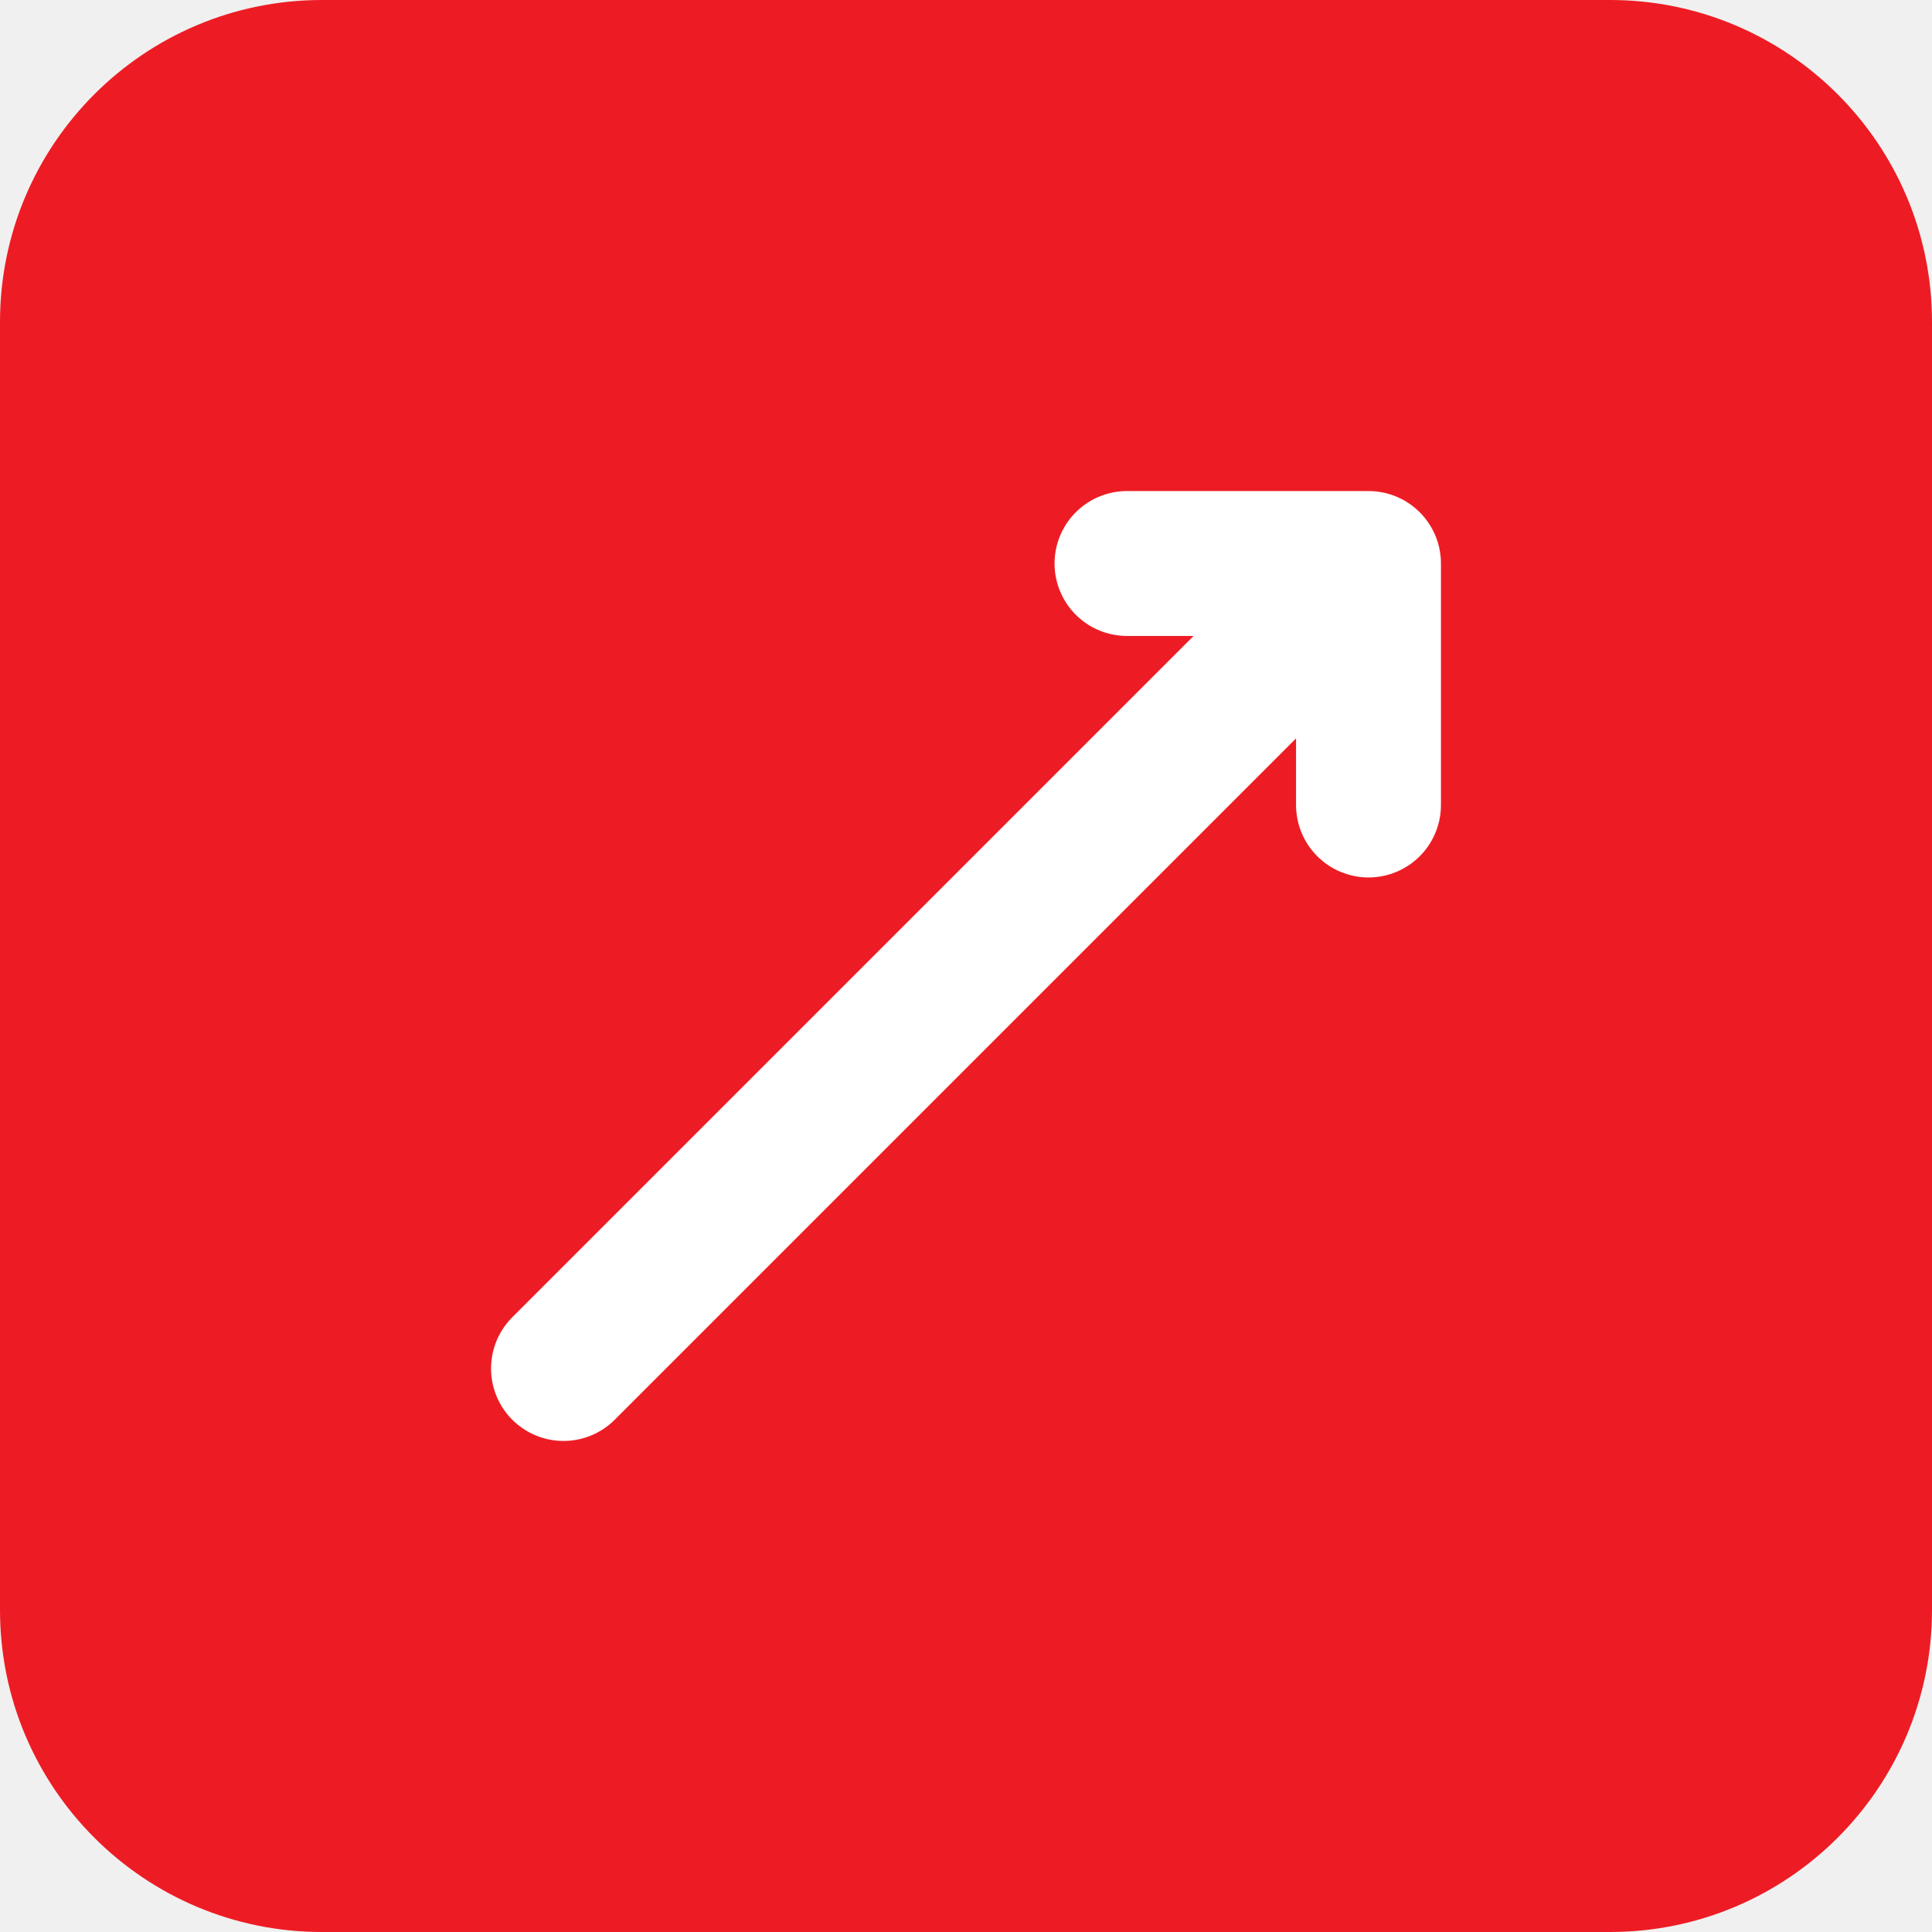
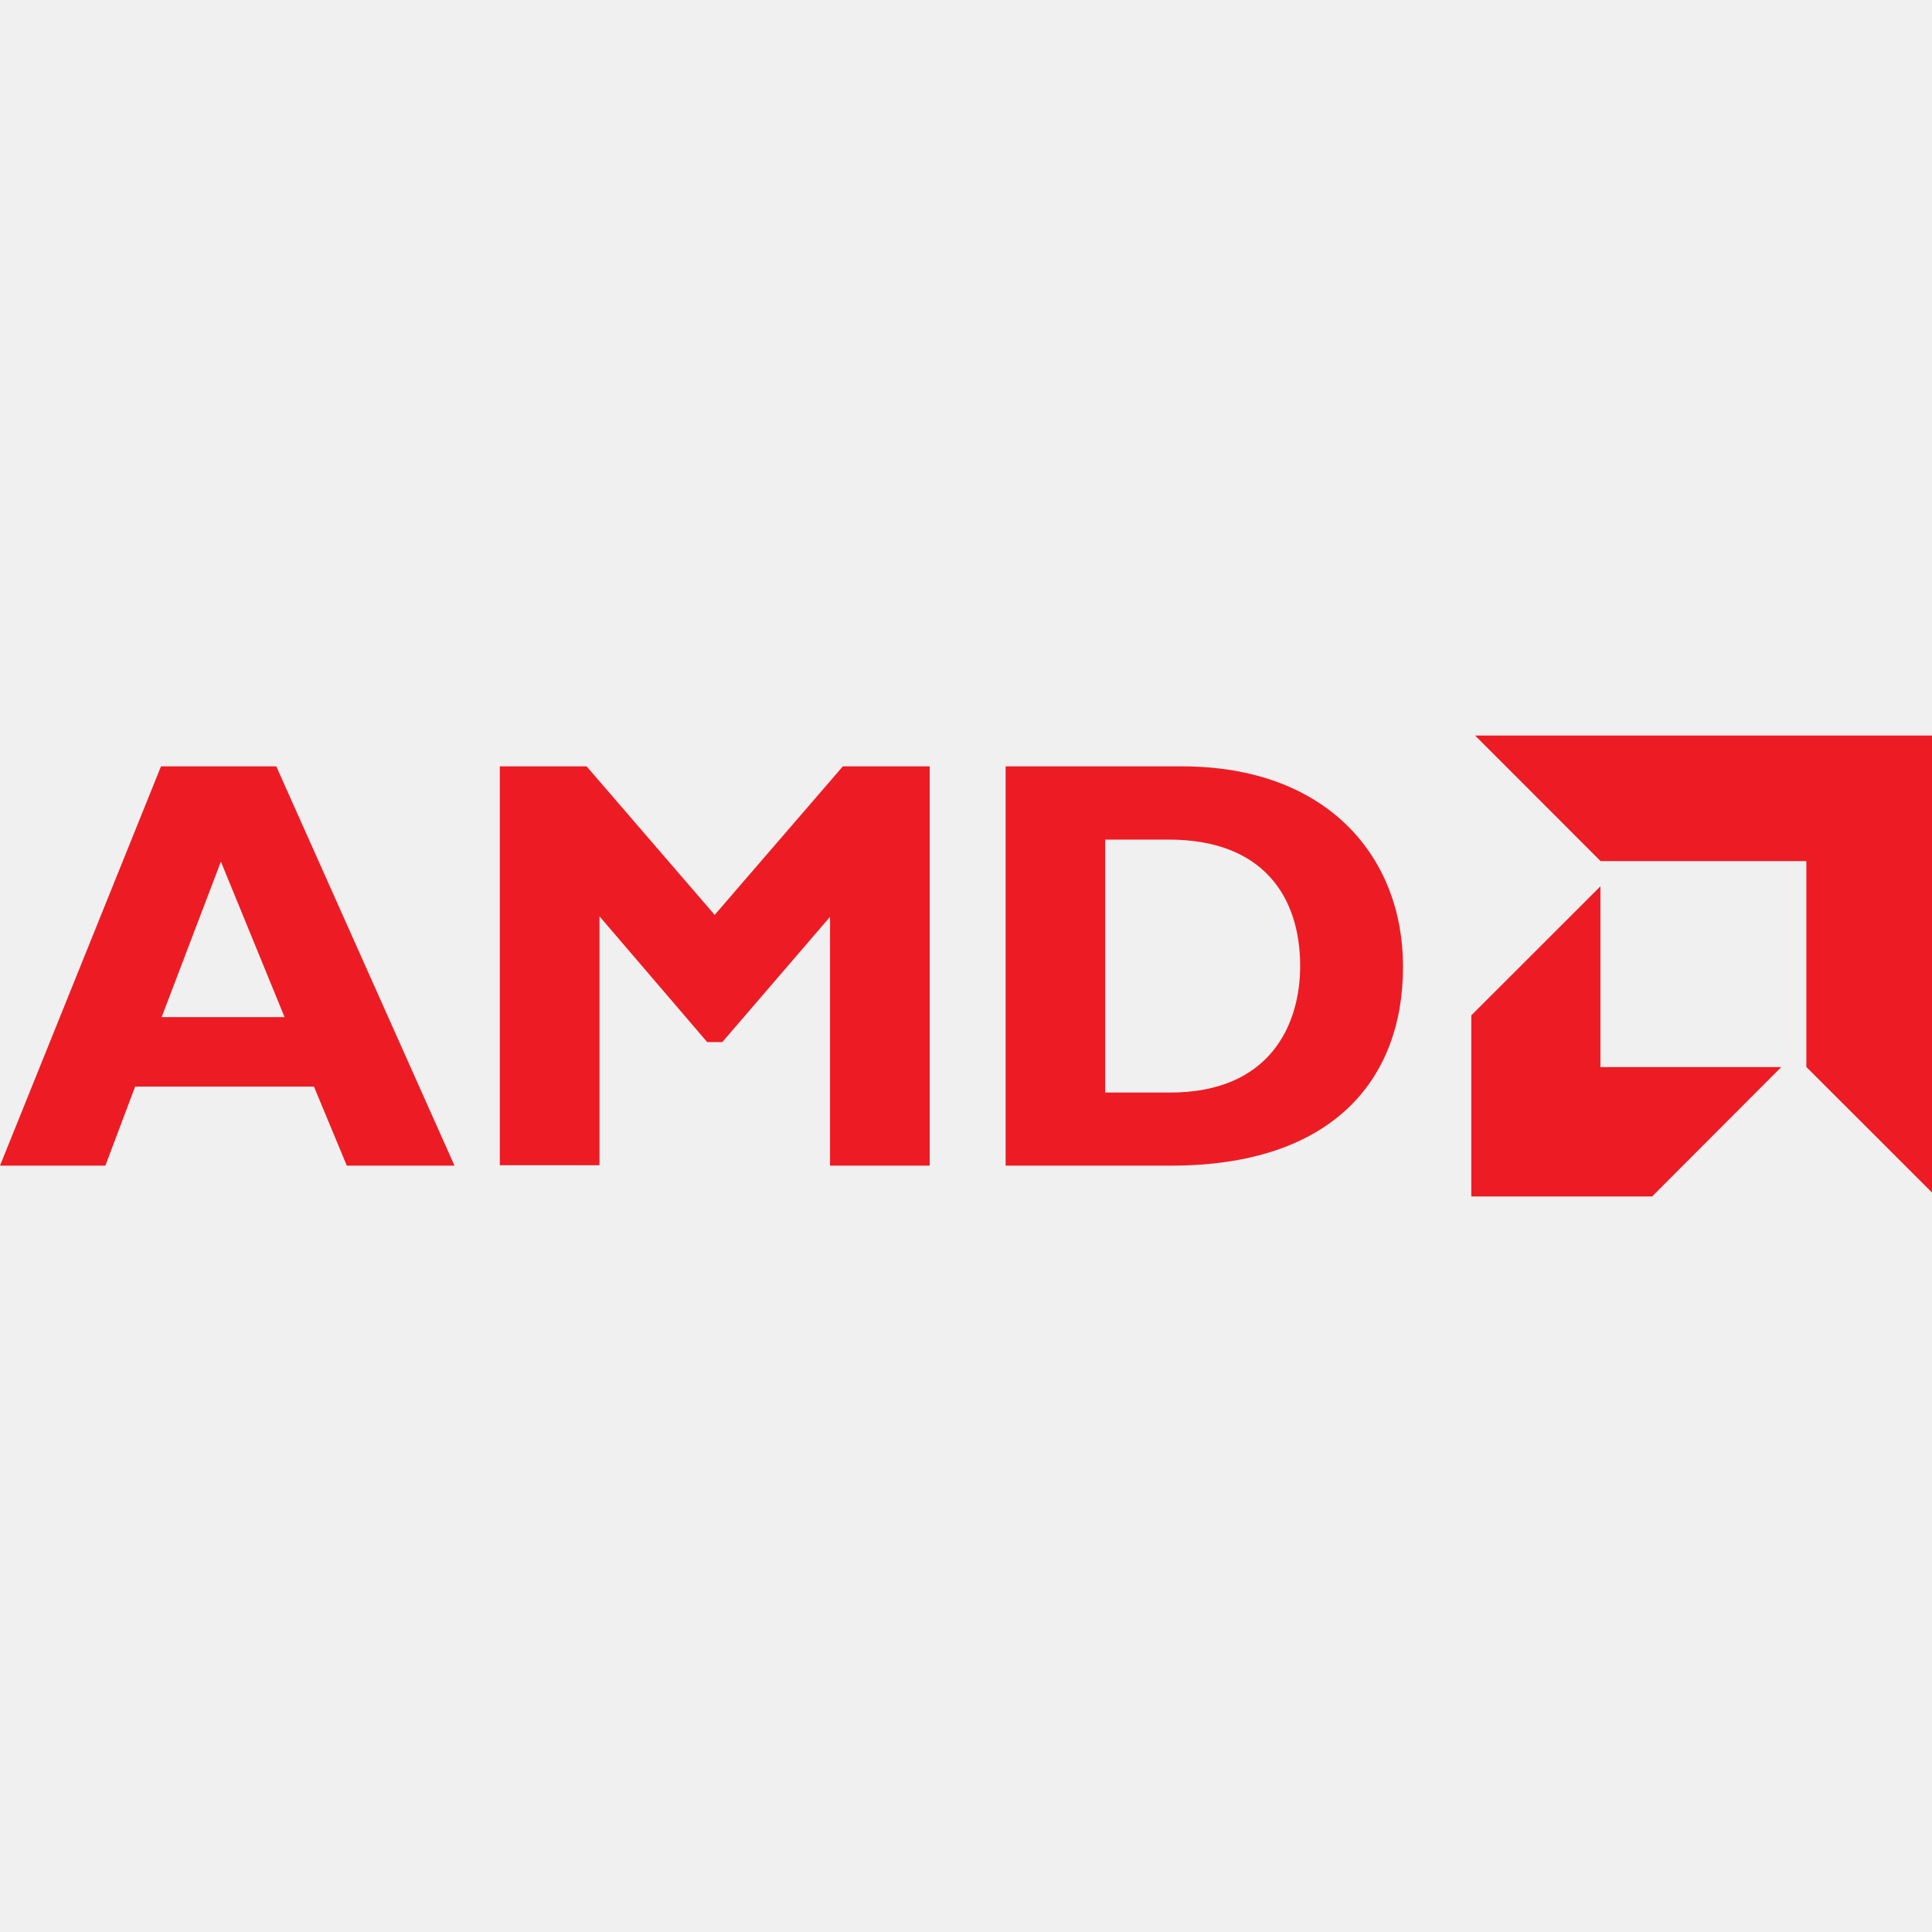
- <svg xmlns="http://www.w3.org/2000/svg" viewBox="0 0 24 24" fill="none">
-   <rect width="24" height="24" rx="4" fill="#ED1C24" />
-   <path d="M7 17L17 7M14 7h3v3" stroke="#fff" stroke-width="1.8" stroke-linecap="round" stroke-linejoin="round" />
+ <svg xmlns="http://www.w3.org/2000/svg" fill="#ED1C24" role="img" viewBox="0 0 24 24">
+   <path d="M18.324 9.137l1.559 1.56h2.556v2.557L24 14.814V9.137zM2 9.52l-2 4.96h1.309l.37-.982H3.9l.408.982h1.338L3.432 9.52zm4.209 0v4.955h1.238v-3.092l1.338 1.562h.188l1.338-1.556v3.091h1.238V9.52H10.47l-1.592 1.845L7.287 9.52zm6.283 0v4.96h2.057c1.979 0 2.88-1.046 2.88-2.472 0-1.36-.937-2.488-2.747-2.488zm1.237.91h.792c1.17 0 1.63.711 1.63 1.57 0 .728-.372 1.572-1.616 1.572h-.806zm-10.985.273l.791 1.932H2.008zm17.137.307l-1.604 1.603v2.25h2.246l1.604-1.607h-2.246z" />
</svg>
